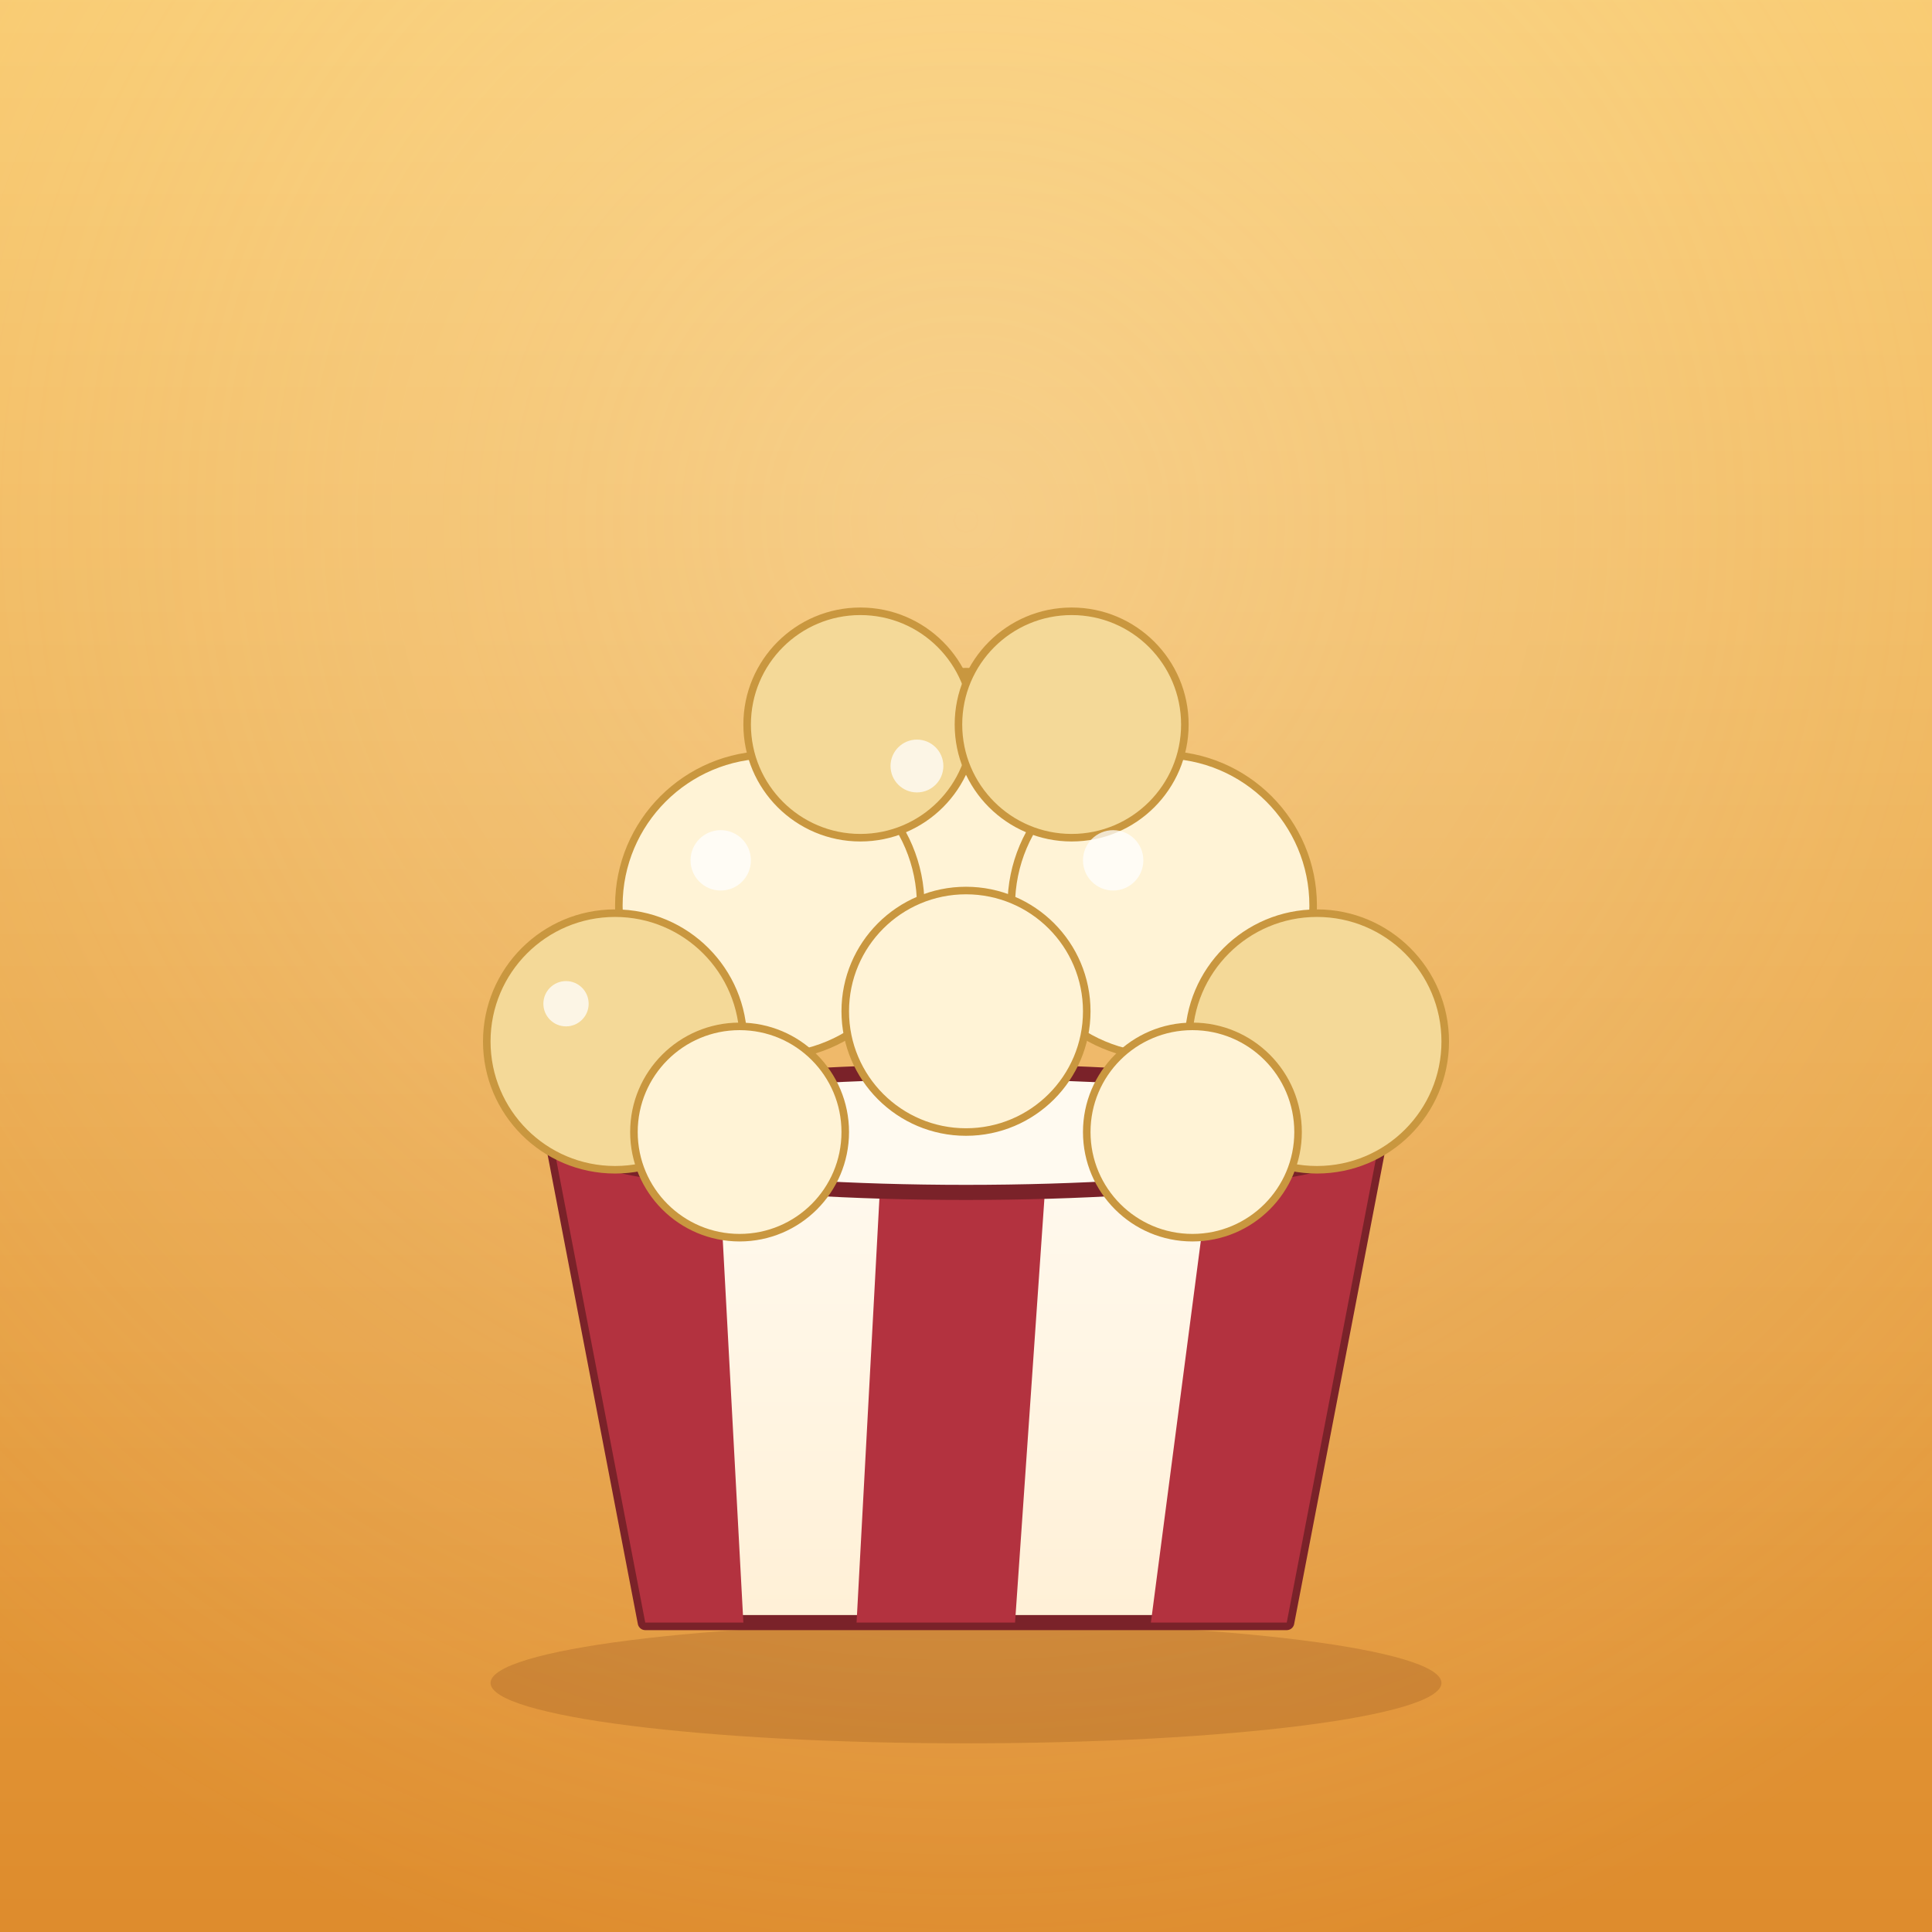
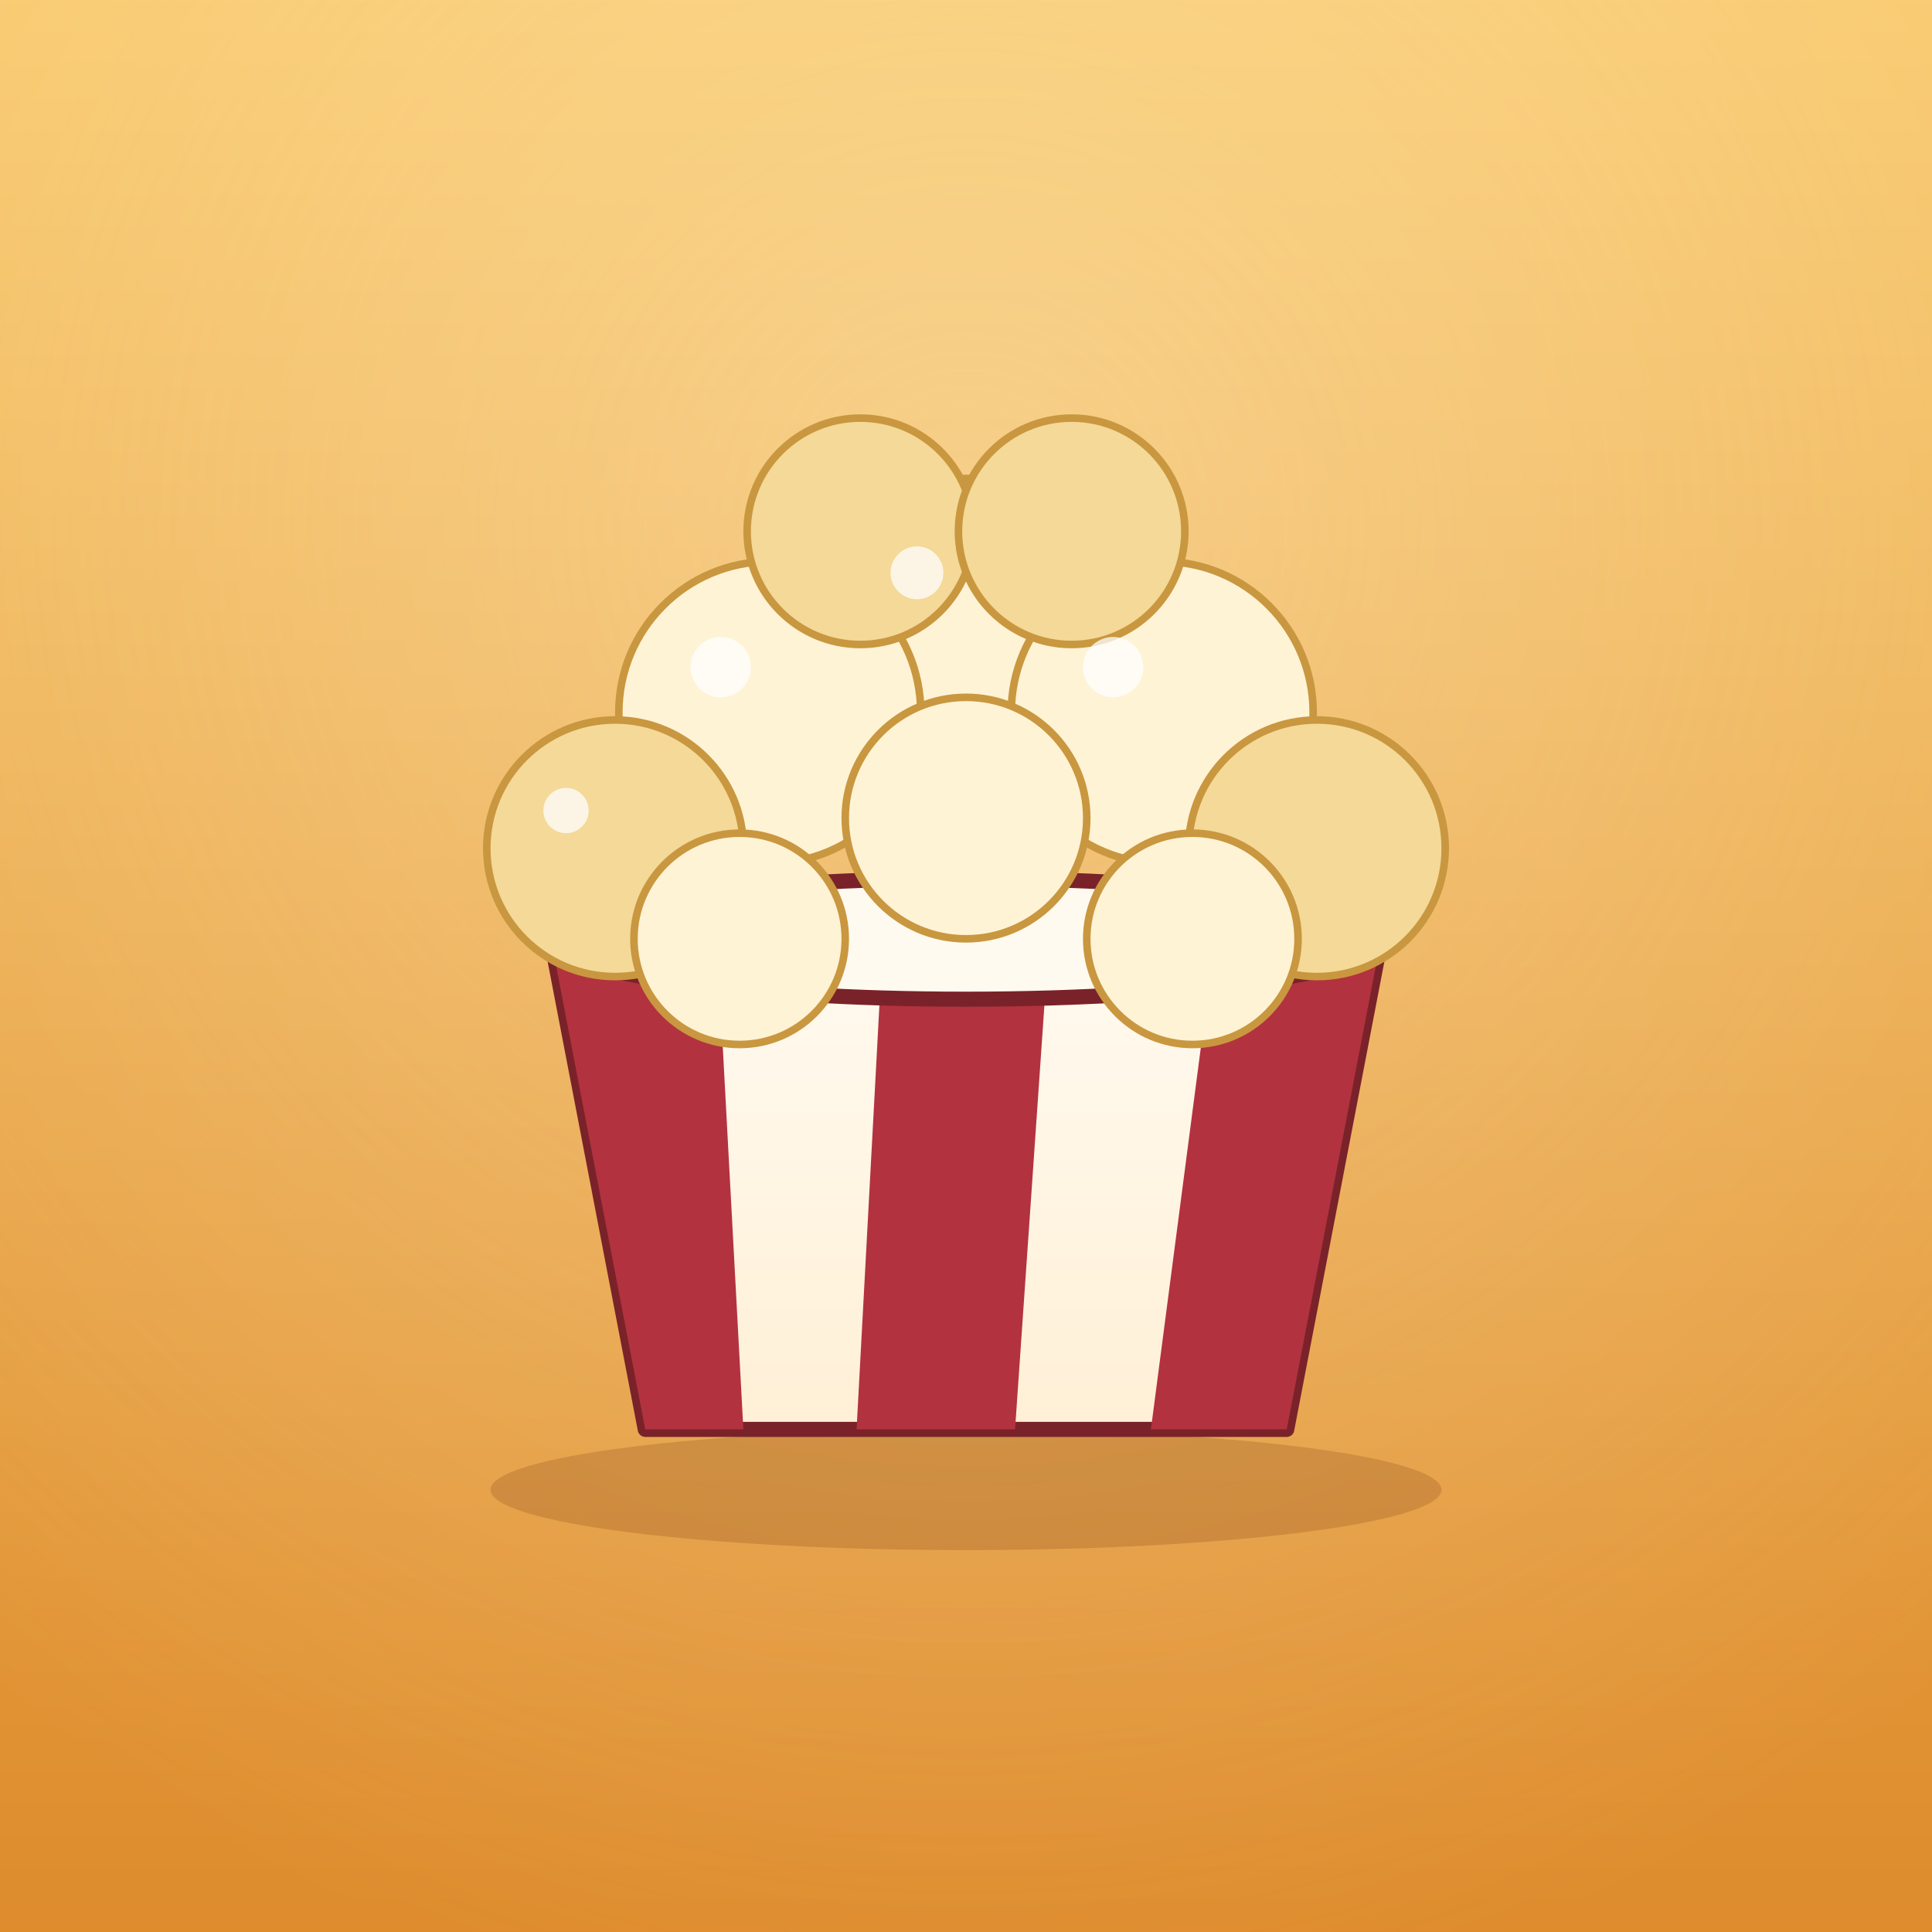
<svg xmlns="http://www.w3.org/2000/svg" viewBox="0 0 512 512" width="512" height="512">
  <defs>
    <linearGradient id="bg" x1="0" y1="0" x2="0" y2="1">
      <stop offset="0" stop-color="#f9c96a" />
      <stop offset="1" stop-color="#dd8a2b" />
    </linearGradient>
    <radialGradient id="glow" cx="0.5" cy="0.28" r="0.75">
      <stop offset="0" stop-color="#fff6df" stop-opacity="0.35" />
      <stop offset="1" stop-color="#fff6df" stop-opacity="0" />
    </radialGradient>
    <linearGradient id="bucket" x1="0" y1="0" x2="0" y2="1">
      <stop offset="0" stop-color="#fffaf0" />
      <stop offset="1" stop-color="#fff0d6" />
    </linearGradient>
  </defs>
  <rect x="-8" y="-8" width="528" height="528" fill="url(#bg)" />
  <rect x="-8" y="-8" width="528" height="528" fill="url(#glow)" />
-   <ellipse cx="256" cy="446" rx="126" ry="16" fill="#7a3d10" opacity="0.22" />
-   <polygon points="171,430 341,430 366,300 146,300" fill="url(#bucket)" stroke="#7a2229" stroke-width="4" stroke-linejoin="round" />
-   <polygon points="146,300 190,300 197,430 171,430" fill="#b3323f" />
-   <polygon points="234,300 278,300 269,430 227,430" fill="#b3323f" />
-   <polygon points="322,300 366,300 341,430 305,430" fill="#b3323f" />
-   <ellipse cx="256" cy="300" rx="110" ry="16" fill="#fffaf0" stroke="#7a2229" stroke-width="4" />
-   <g stroke="#c9973f" stroke-width="2" stroke-linejoin="round">
-     <circle cx="256" cy="214" r="36" fill="#fff3d6" />
-     <circle cx="204" cy="240" r="40" fill="#fff3d6" />
-     <circle cx="308" cy="240" r="40" fill="#fff3d6" />
-     <circle cx="163" cy="276" r="34" fill="#f4d998" />
-     <circle cx="349" cy="276" r="34" fill="#f4d998" />
-     <circle cx="228" cy="192" r="30" fill="#f4d998" />
-     <circle cx="284" cy="192" r="30" fill="#f4d998" />
-     <circle cx="196" cy="300" r="28" fill="#fff3d6" />
-     <circle cx="316" cy="300" r="28" fill="#fff3d6" />
-     <circle cx="256" cy="268" r="32" fill="#fff3d6" />
-   </g>
-   <g fill="#ffffff" opacity="0.75">
-     <circle cx="243" cy="203" r="7" />
-     <circle cx="191" cy="228" r="8" />
-     <circle cx="295" cy="228" r="8" />
-     <circle cx="150" cy="266" r="6" />
+   <g transform="translate(0,-51.2)">
+     <ellipse cx="256" cy="446" rx="126" ry="16" fill="#7a3d10" opacity="0.22" />
+     <polygon points="171,430 341,430 366,300 146,300" fill="url(#bucket)" stroke="#7a2229" stroke-width="4" stroke-linejoin="round" />
+     <polygon points="146,300 190,300 197,430 171,430" fill="#b3323f" />
+     <polygon points="234,300 278,300 269,430 227,430" fill="#b3323f" />
+     <polygon points="322,300 366,300 341,430 305,430" fill="#b3323f" />
+     <ellipse cx="256" cy="300" rx="110" ry="16" fill="#fffaf0" stroke="#7a2229" stroke-width="4" />
+     <g stroke="#c9973f" stroke-width="2" stroke-linejoin="round">
+       <circle cx="256" cy="214" r="36" fill="#fff3d6" />
+       <circle cx="204" cy="240" r="40" fill="#fff3d6" />
+       <circle cx="308" cy="240" r="40" fill="#fff3d6" />
+       <circle cx="163" cy="276" r="34" fill="#f4d998" />
+       <circle cx="349" cy="276" r="34" fill="#f4d998" />
+       <circle cx="228" cy="192" r="30" fill="#f4d998" />
+       <circle cx="284" cy="192" r="30" fill="#f4d998" />
+       <circle cx="196" cy="300" r="28" fill="#fff3d6" />
+       <circle cx="316" cy="300" r="28" fill="#fff3d6" />
+       <circle cx="256" cy="268" r="32" fill="#fff3d6" />
+     </g>
+     <g fill="#ffffff" opacity="0.75">
+       <circle cx="243" cy="203" r="7" />
+       <circle cx="191" cy="228" r="8" />
+       <circle cx="295" cy="228" r="8" />
+       <circle cx="150" cy="266" r="6" />
+     </g>
  </g>
</svg>
